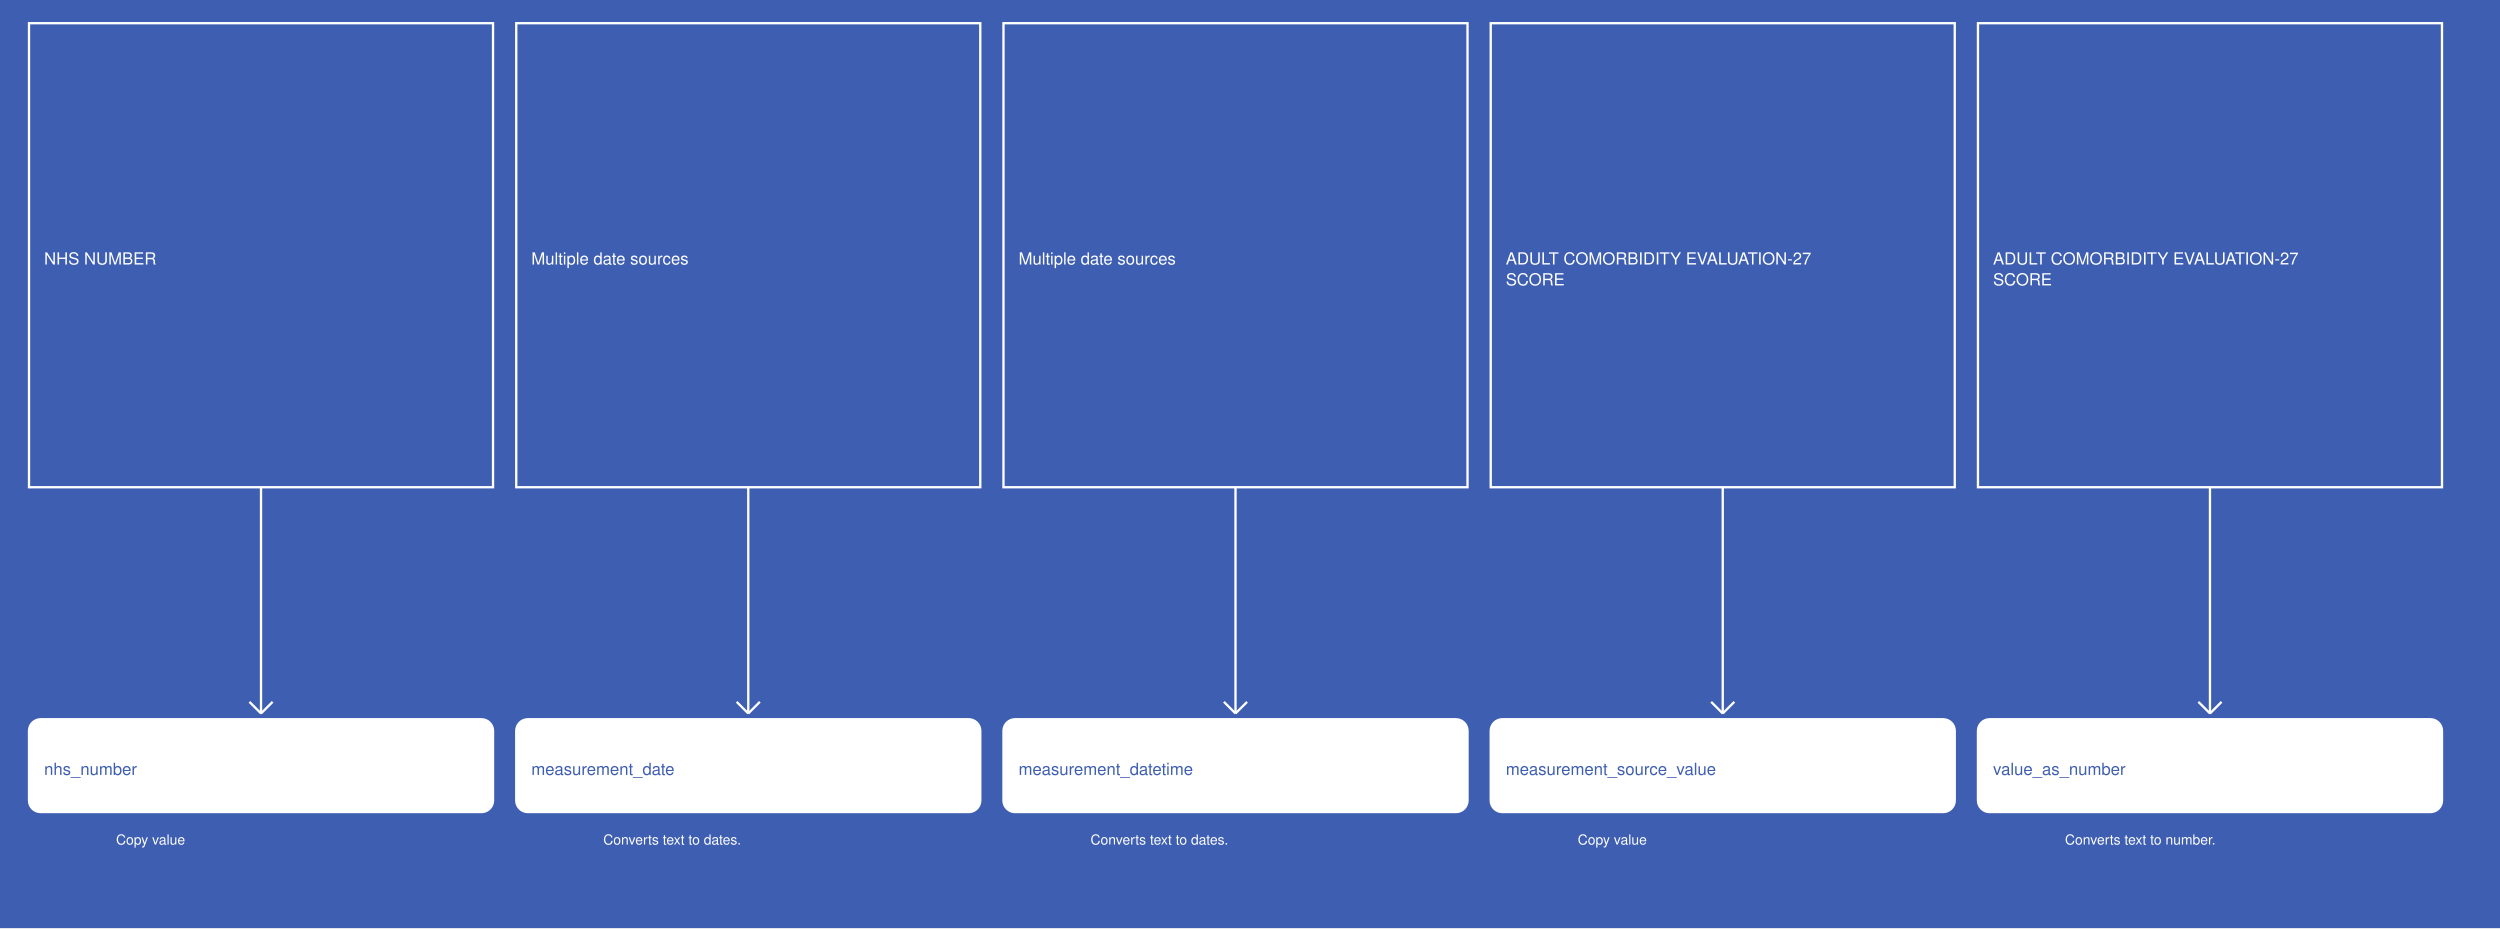
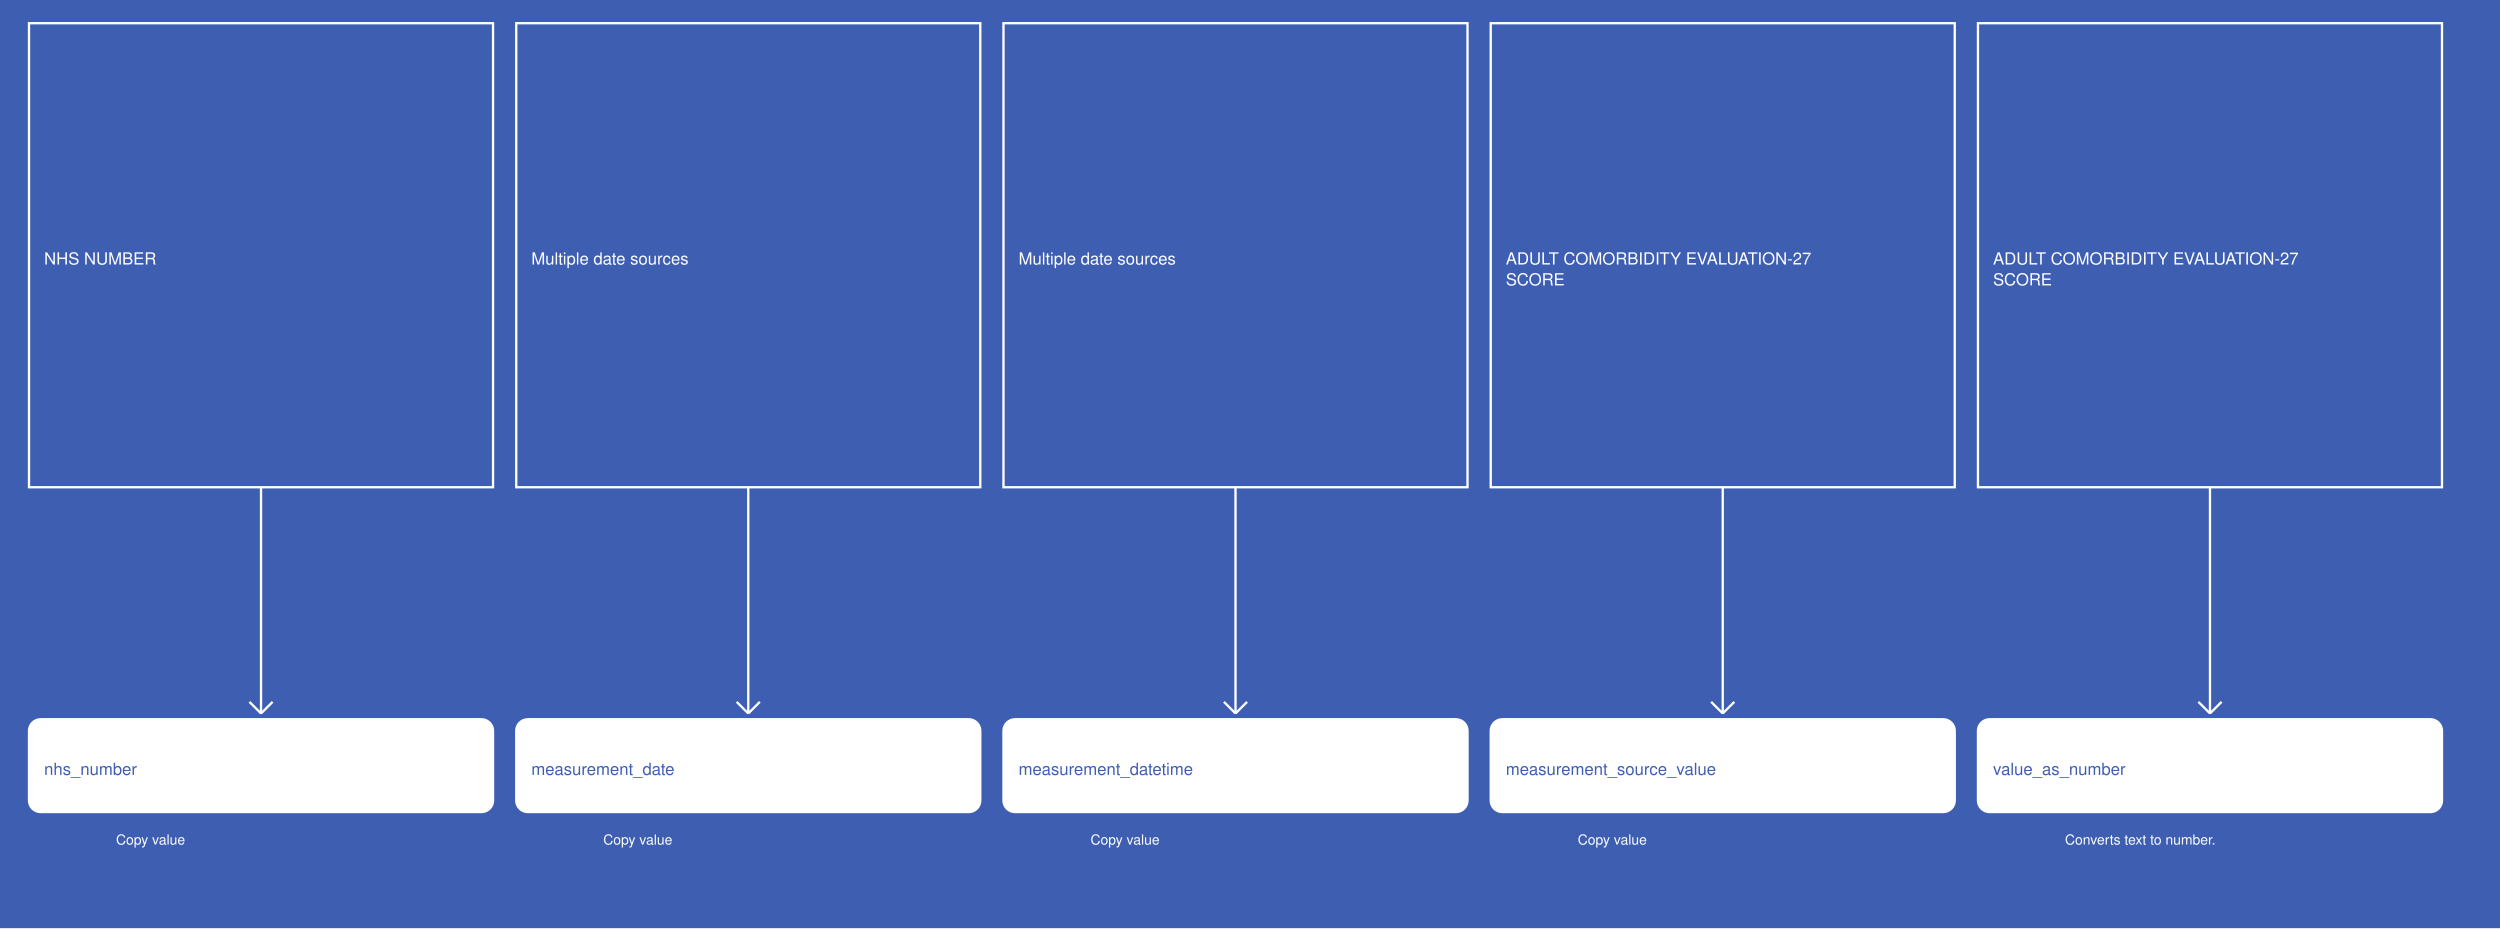
<svg xmlns="http://www.w3.org/2000/svg" width="2155" height="800">
  <rect width="100%" height="100%" fill="#3E5EB2" />
  <g>
    <rect x="25" y="20" width="400" height="400" fill="#3E5EB2" stroke="white" stroke-width="2" />
    <text x="38" y="228" fill="white" font-family="Helvetica" font-size="1.2em" text-anchor="start">NHS NUMBER</text>
  </g>
  <g>
    <line x1="225" y1="420" x2="225" y2="615" stroke="white" stroke-width="2" />
    <line x1="215" y1="605" x2="225" y2="615" stroke="white" stroke-width="2" />
    <line x1="235" y1="605" x2="225" y2="615" stroke="white" stroke-width="2" />
    <text x="100" y="728" fill="white" font-size="1em" font-family="Helvetica">Copy value</text>
  </g>
  <g>
    <rect x="25" y="620" width="400" height="80" fill="white" stroke="white" stroke-width="2" rx="10" />
    <text x="38" y="668" fill="#3E5EB2" font-family="Helvetica" font-size="1.2em" text-anchor="start">nhs_number</text>
  </g>
  <g>
    <rect x="445" y="20" width="400" height="400" fill="#3E5EB2" stroke="white" stroke-width="2" />
    <text x="458" y="228" fill="white" font-family="Helvetica" font-size="1.2em" text-anchor="start">Multiple date sources</text>
  </g>
  <g>
    <line x1="645" y1="420" x2="645" y2="615" stroke="white" stroke-width="2" />
    <line x1="635" y1="605" x2="645" y2="615" stroke="white" stroke-width="2" />
    <line x1="655" y1="605" x2="645" y2="615" stroke="white" stroke-width="2" />
-     <text x="520" y="728" fill="white" font-size="1em" font-family="Helvetica">Converts text to dates.</text>
+     <text x="520" y="728" fill="white" font-size="1em" font-family="Helvetica">Copy value</text>
  </g>
  <g>
    <rect x="445" y="620" width="400" height="80" fill="white" stroke="white" stroke-width="2" rx="10" />
    <text x="458" y="668" fill="#3E5EB2" font-family="Helvetica" font-size="1.2em" text-anchor="start">measurement_date</text>
  </g>
  <g>
    <rect x="865" y="20" width="400" height="400" fill="#3E5EB2" stroke="white" stroke-width="2" />
    <text x="878" y="228" fill="white" font-family="Helvetica" font-size="1.2em" text-anchor="start">Multiple date sources</text>
  </g>
  <g>
    <line x1="1065" y1="420" x2="1065" y2="615" stroke="white" stroke-width="2" />
    <line x1="1055" y1="605" x2="1065" y2="615" stroke="white" stroke-width="2" />
    <line x1="1075" y1="605" x2="1065" y2="615" stroke="white" stroke-width="2" />
-     <text x="940" y="728" fill="white" font-size="1em" font-family="Helvetica">Converts text to dates.</text>
+     <text x="940" y="728" fill="white" font-size="1em" font-family="Helvetica">Copy value</text>
  </g>
  <g>
    <rect x="865" y="620" width="400" height="80" fill="white" stroke="white" stroke-width="2" rx="10" />
    <text x="878" y="668" fill="#3E5EB2" font-family="Helvetica" font-size="1.2em" text-anchor="start">measurement_datetime</text>
  </g>
  <g>
    <rect x="1285" y="20" width="400" height="400" fill="#3E5EB2" stroke="white" stroke-width="2" />
    <text x="1298" y="228" fill="white" font-family="Helvetica" font-size="1.2em" text-anchor="start">ADULT COMORBIDITY EVALUATION-27</text>
    <text x="1298" y="246" fill="white" font-family="Helvetica" font-size="1.2em" text-anchor="start">SCORE</text>
  </g>
  <g>
    <line x1="1485" y1="420" x2="1485" y2="615" stroke="white" stroke-width="2" />
    <line x1="1475" y1="605" x2="1485" y2="615" stroke="white" stroke-width="2" />
    <line x1="1495" y1="605" x2="1485" y2="615" stroke="white" stroke-width="2" />
    <text x="1360" y="728" fill="white" font-size="1em" font-family="Helvetica">Copy value</text>
  </g>
  <g>
    <rect x="1285" y="620" width="400" height="80" fill="white" stroke="white" stroke-width="2" rx="10" />
    <text x="1298" y="668" fill="#3E5EB2" font-family="Helvetica" font-size="1.2em" text-anchor="start">measurement_source_value</text>
  </g>
  <g>
    <rect x="1705" y="20" width="400" height="400" fill="#3E5EB2" stroke="white" stroke-width="2" />
    <text x="1718" y="228" fill="white" font-family="Helvetica" font-size="1.2em" text-anchor="start">ADULT COMORBIDITY EVALUATION-27</text>
    <text x="1718" y="246" fill="white" font-family="Helvetica" font-size="1.2em" text-anchor="start">SCORE</text>
  </g>
  <g>
    <line x1="1905" y1="420" x2="1905" y2="615" stroke="white" stroke-width="2" />
    <line x1="1895" y1="605" x2="1905" y2="615" stroke="white" stroke-width="2" />
    <line x1="1915" y1="605" x2="1905" y2="615" stroke="white" stroke-width="2" />
    <text x="1780" y="728" fill="white" font-size="1em" font-family="Helvetica">Converts text to number.</text>
  </g>
  <g>
    <rect x="1705" y="620" width="400" height="80" fill="white" stroke="white" stroke-width="2" rx="10" />
    <text x="1718" y="668" fill="#3E5EB2" font-family="Helvetica" font-size="1.2em" text-anchor="start">value_as_number</text>
  </g>
</svg>
